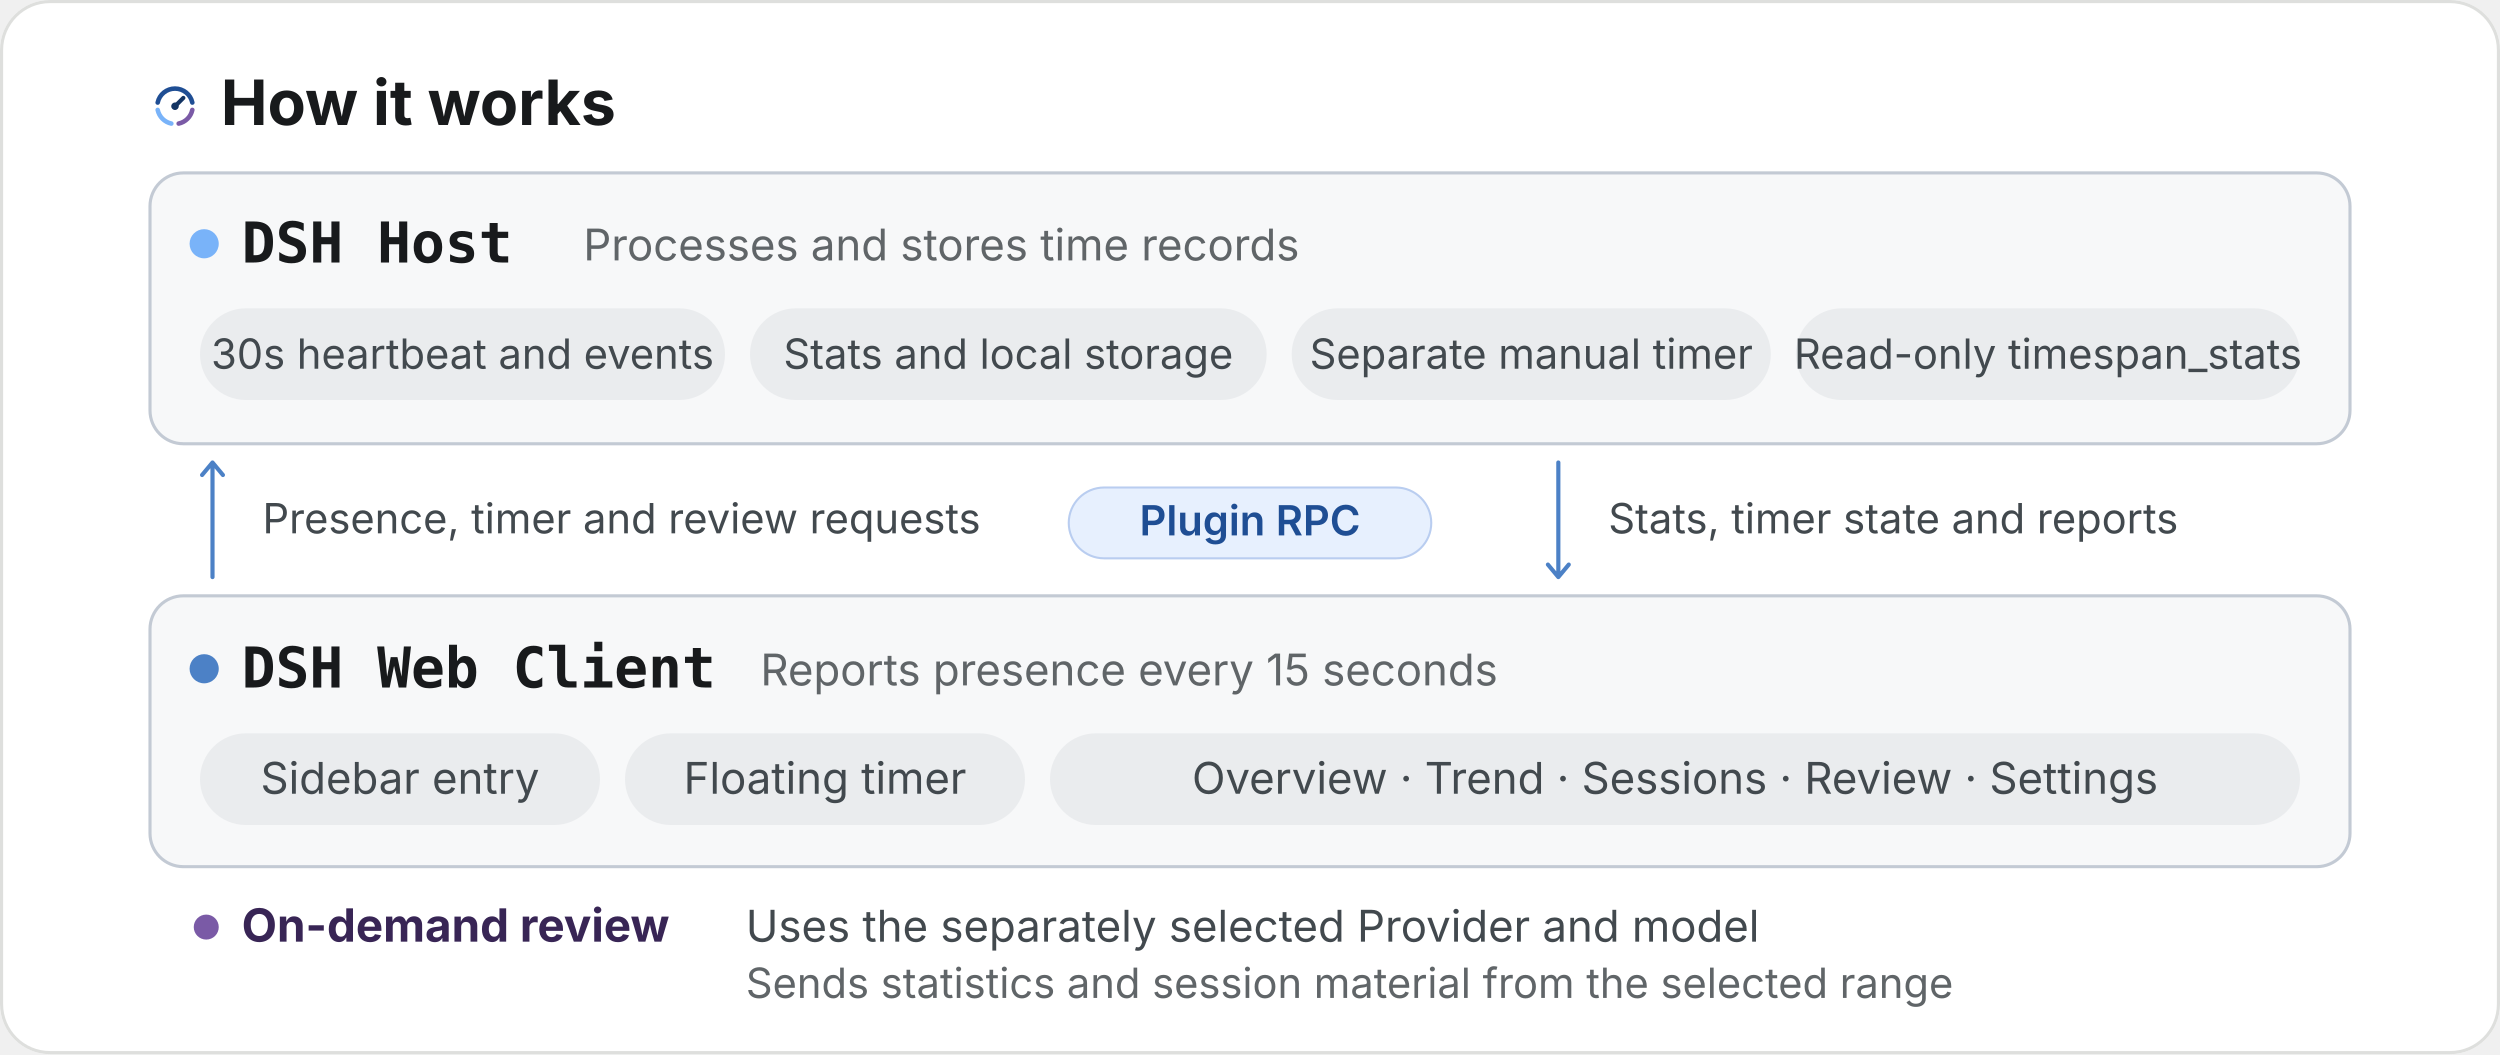
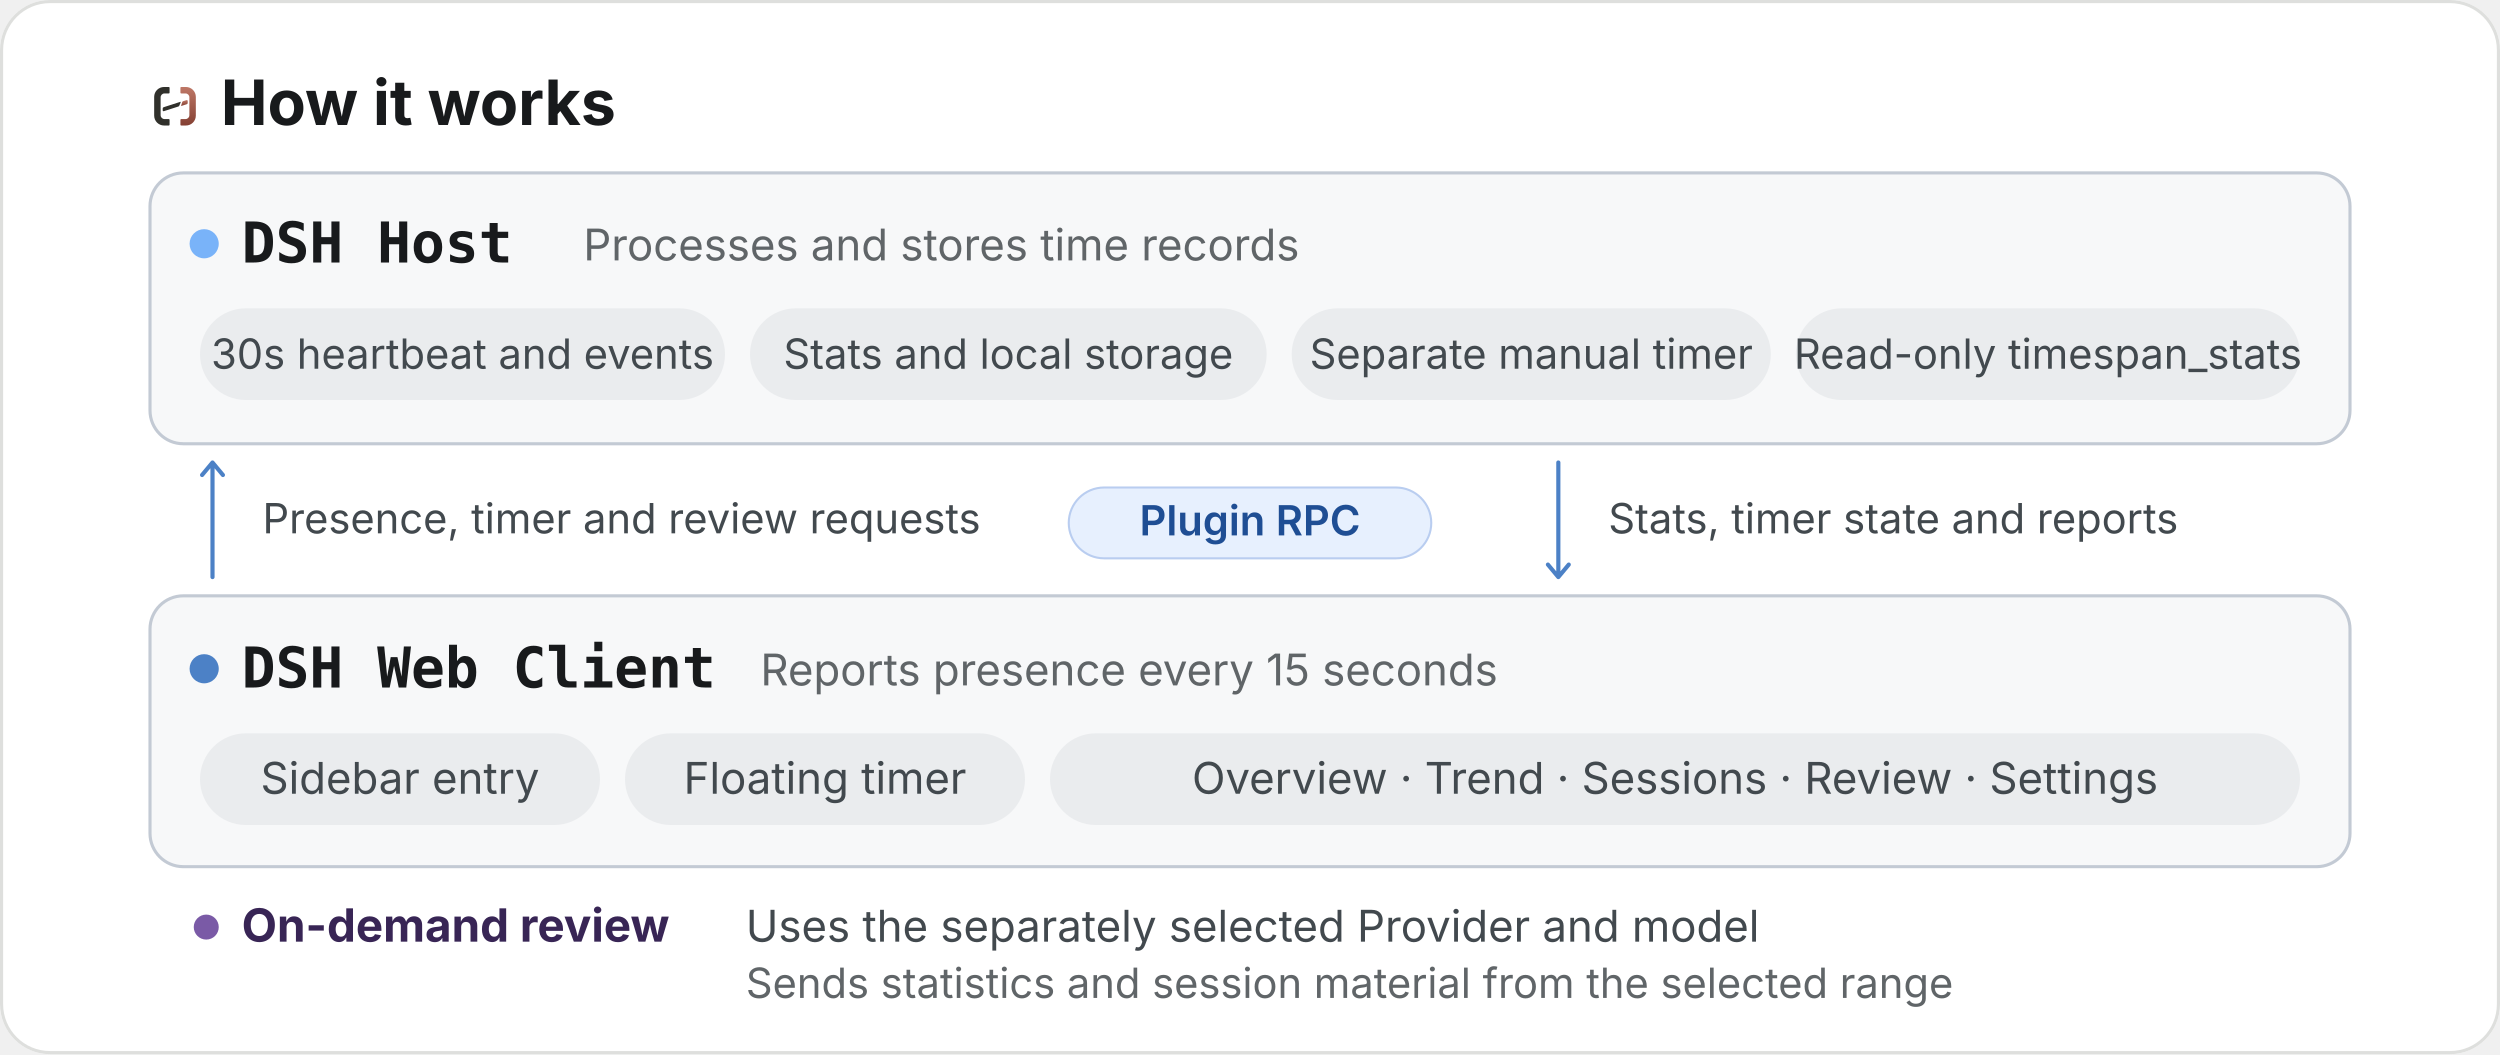
<svg xmlns="http://www.w3.org/2000/svg" xml:lang="en" width="1200" height="506" viewBox="0 0 1200 506" role="img" aria-labelledby="arch-title arch-desc">
+   <defs>
+     <linearGradient id="timespan-terracotta" x2="0" y2="1">
+       <stop stop-color="#be7766" />
+       <stop offset="1" stop-color="#844033" />
+     </linearGradient>
+     <g id="timespan-mark" fill="#30302b">
+       <path d="M9 2.75H6.75A4.75 4.75 0 0 0 2 7.5v9a4.75 4.75 0 0 0 4.75 4.75H9q.4 0 .4-.4v-2.3q0-.4-.4-.4H6.95a1.85 1.85 0 0 1-1.85-1.85V7.7a1.85 1.85 0 0 1 1.85-1.85H9q.4 0 .4-.4v-2.3q0-.4-.4-.4Z" />
+       <path d="M9 2.75H6.75A4.75 4.75 0 0 0 2 7.5v9a4.75 4.75 0 0 0 4.75 4.75H9q.4 0 .4-.4v-2.3q0-.4-.4-.4H6.95a1.85 1.85 0 0 1-1.85-1.85V7.7a1.85 1.85 0 0 1 1.85-1.85H9q.4 0 .4-.4v-2.3q0-.4-.4-.4Z" transform="translate(24) scale(-1 1)" fill="url(#timespan-terracotta)" />
+       <path d="M6.1 13.05q0-.45.45-.59l7.98-2.57q.33-.11.19.21l-.63 1.58q-.13.33-.46.44l-6.88 2.21q-.65.21-.65-.44Z" />
+       <path d="M15.49 9.94q.1-.26.37-.35l1.54-.49q.7-.22.7.52v.81q0 .45-.44.59l-2.54.81q-.29.09-.17-.2Z" fill="url(#timespan-terracotta)" />
+     </g>
+   </defs>
  <rect width="1200" height="506" rx="24" fill="#fff" />
  <rect x="0.75" y="0.75" width="1198.5" height="504.5" rx="23.25" fill="none" stroke="#dedfdd" stroke-width="1.5" />
  <g font-family="-apple-system, BlinkMacSystemFont, 'Segoe UI', 'PingFang SC', 'Microsoft YaHei', sans-serif">
    <g transform="translate(72 41)">
-       <g transform="translate(0 -2)" fill="none" stroke-width="2.2" stroke-linecap="round">
-         <path d="M3.69 10.23 A8.5 8.5 0 0 1 20.31 10.23" stroke="#1f4e94" />
-         <path d="M20.31 13.77 A8.5 8.5 0 0 1 13.77 20.31" stroke="#7a5aa6" />
-         <path d="M10.23 20.31 A8.5 8.5 0 0 1 3.69 13.77" stroke="#79b3f9" />
-         <path d="M12 12l4-4" stroke="#133463" stroke-width="2" />
-         <circle cx="12" cy="12" r="1.8" fill="#133463" stroke="none" />
-       </g>
+       <use href="#timespan-mark" transform="translate(0 -2)" />
      <text x="34" y="19" font-size="30" font-weight="700" fill="#181a1c">How it works</text>
    </g>
    <g id="host-box">
      <rect x="72" y="83" width="1056" height="130" rx="16" fill="#f7f8f9" stroke="#c3cad4" stroke-width="1.5" />
      <circle cx="98" cy="117" r="7" fill="#79b3f9" />
      <text x="116" y="126" font-size="27" font-weight="700" fill="#181a1c" font-family="ui-monospace, 'Cascadia Mono', Consolas, 'SFMono-Regular', Menlo, monospace">DSH Host</text>
      <text x="280" y="125" font-size="21" fill="#606568">Processes and stores time records</text>
      <g font-size="20" fill="#42494e" text-anchor="middle">
        <rect x="96" y="148" width="252" height="44" rx="22" fill="#eaecee" />
        <text x="222" y="177">30s heartbeat and events</text>
        <rect x="360" y="148" width="248" height="44" rx="22" fill="#eaecee" />
        <text x="484" y="177">Stats and local storage</text>
        <rect x="620" y="148" width="230" height="44" rx="22" fill="#eaecee" />
        <text x="735" y="177">Separate manual timer</text>
        <rect x="862" y="148" width="242" height="44" rx="22" fill="#eaecee" />
        <text x="983" y="177">Read-only timespan_stats</text>
      </g>
    </g>
    <g id="channel">
      <path d="M102 277V222m-5 6 5-6 5 6" fill="none" stroke="#4c81c6" stroke-width="2" stroke-linecap="round" stroke-linejoin="round" />
      <text x="126" y="256" font-size="20" fill="#42494e">Presence, timer and review requests</text>
      <rect x="513" y="234" width="174" height="34" rx="17" fill="#e7f0fe" stroke="#b9cdf0" />
      <text x="600" y="257" font-size="20" font-weight="600" text-anchor="middle" fill="#1f4e94">Plugin RPC</text>
      <path d="M748 222v55m-5-6 5 6 5-6" fill="none" stroke="#4c81c6" stroke-width="2" stroke-linecap="round" stroke-linejoin="round" />
      <text x="772" y="256" font-size="20" fill="#42494e">Stats, timer state and reports</text>
    </g>
    <g id="client-box">
      <rect x="72" y="286" width="1056" height="130" rx="16" fill="#f7f8f9" stroke="#c3cad4" stroke-width="1.5" />
      <circle cx="98" cy="321" r="7" fill="#4c81c6" />
      <text x="116" y="330" font-size="27" font-weight="700" fill="#181a1c" font-family="ui-monospace, 'Cascadia Mono', Consolas, 'SFMono-Regular', Menlo, monospace">DSH Web Client</text>
      <text x="365" y="329" font-size="21" fill="#606568">Reports presence every 15 seconds</text>
      <g font-size="21" fill="#42494e" text-anchor="middle">
        <rect x="96" y="352" width="192" height="44" rx="22" fill="#eaecee" />
        <text x="192" y="381">Sidebar entry</text>
        <rect x="300" y="352" width="192" height="44" rx="22" fill="#eaecee" />
        <text x="396" y="381">Floating timer</text>
        <rect x="504" y="352" width="600" height="44" rx="22" fill="#eaecee" />
        <text x="804" y="381">Overview · Trend · Sessions · Review · Settings</text>
      </g>
    </g>
    <g id="review-path">
      <circle cx="99" cy="445" r="6" fill="#7a5aa6" />
      <text x="116" y="452" font-size="22" font-weight="700" fill="#382555">On-demand review</text>
      <text x="358" y="452" font-size="21" fill="#42494e">Uses the separately selected Provider and model</text>
      <text x="358" y="479" font-size="20" fill="#606568">Sends statistics and session material from the selected range</text>
    </g>
  </g>
</svg>
